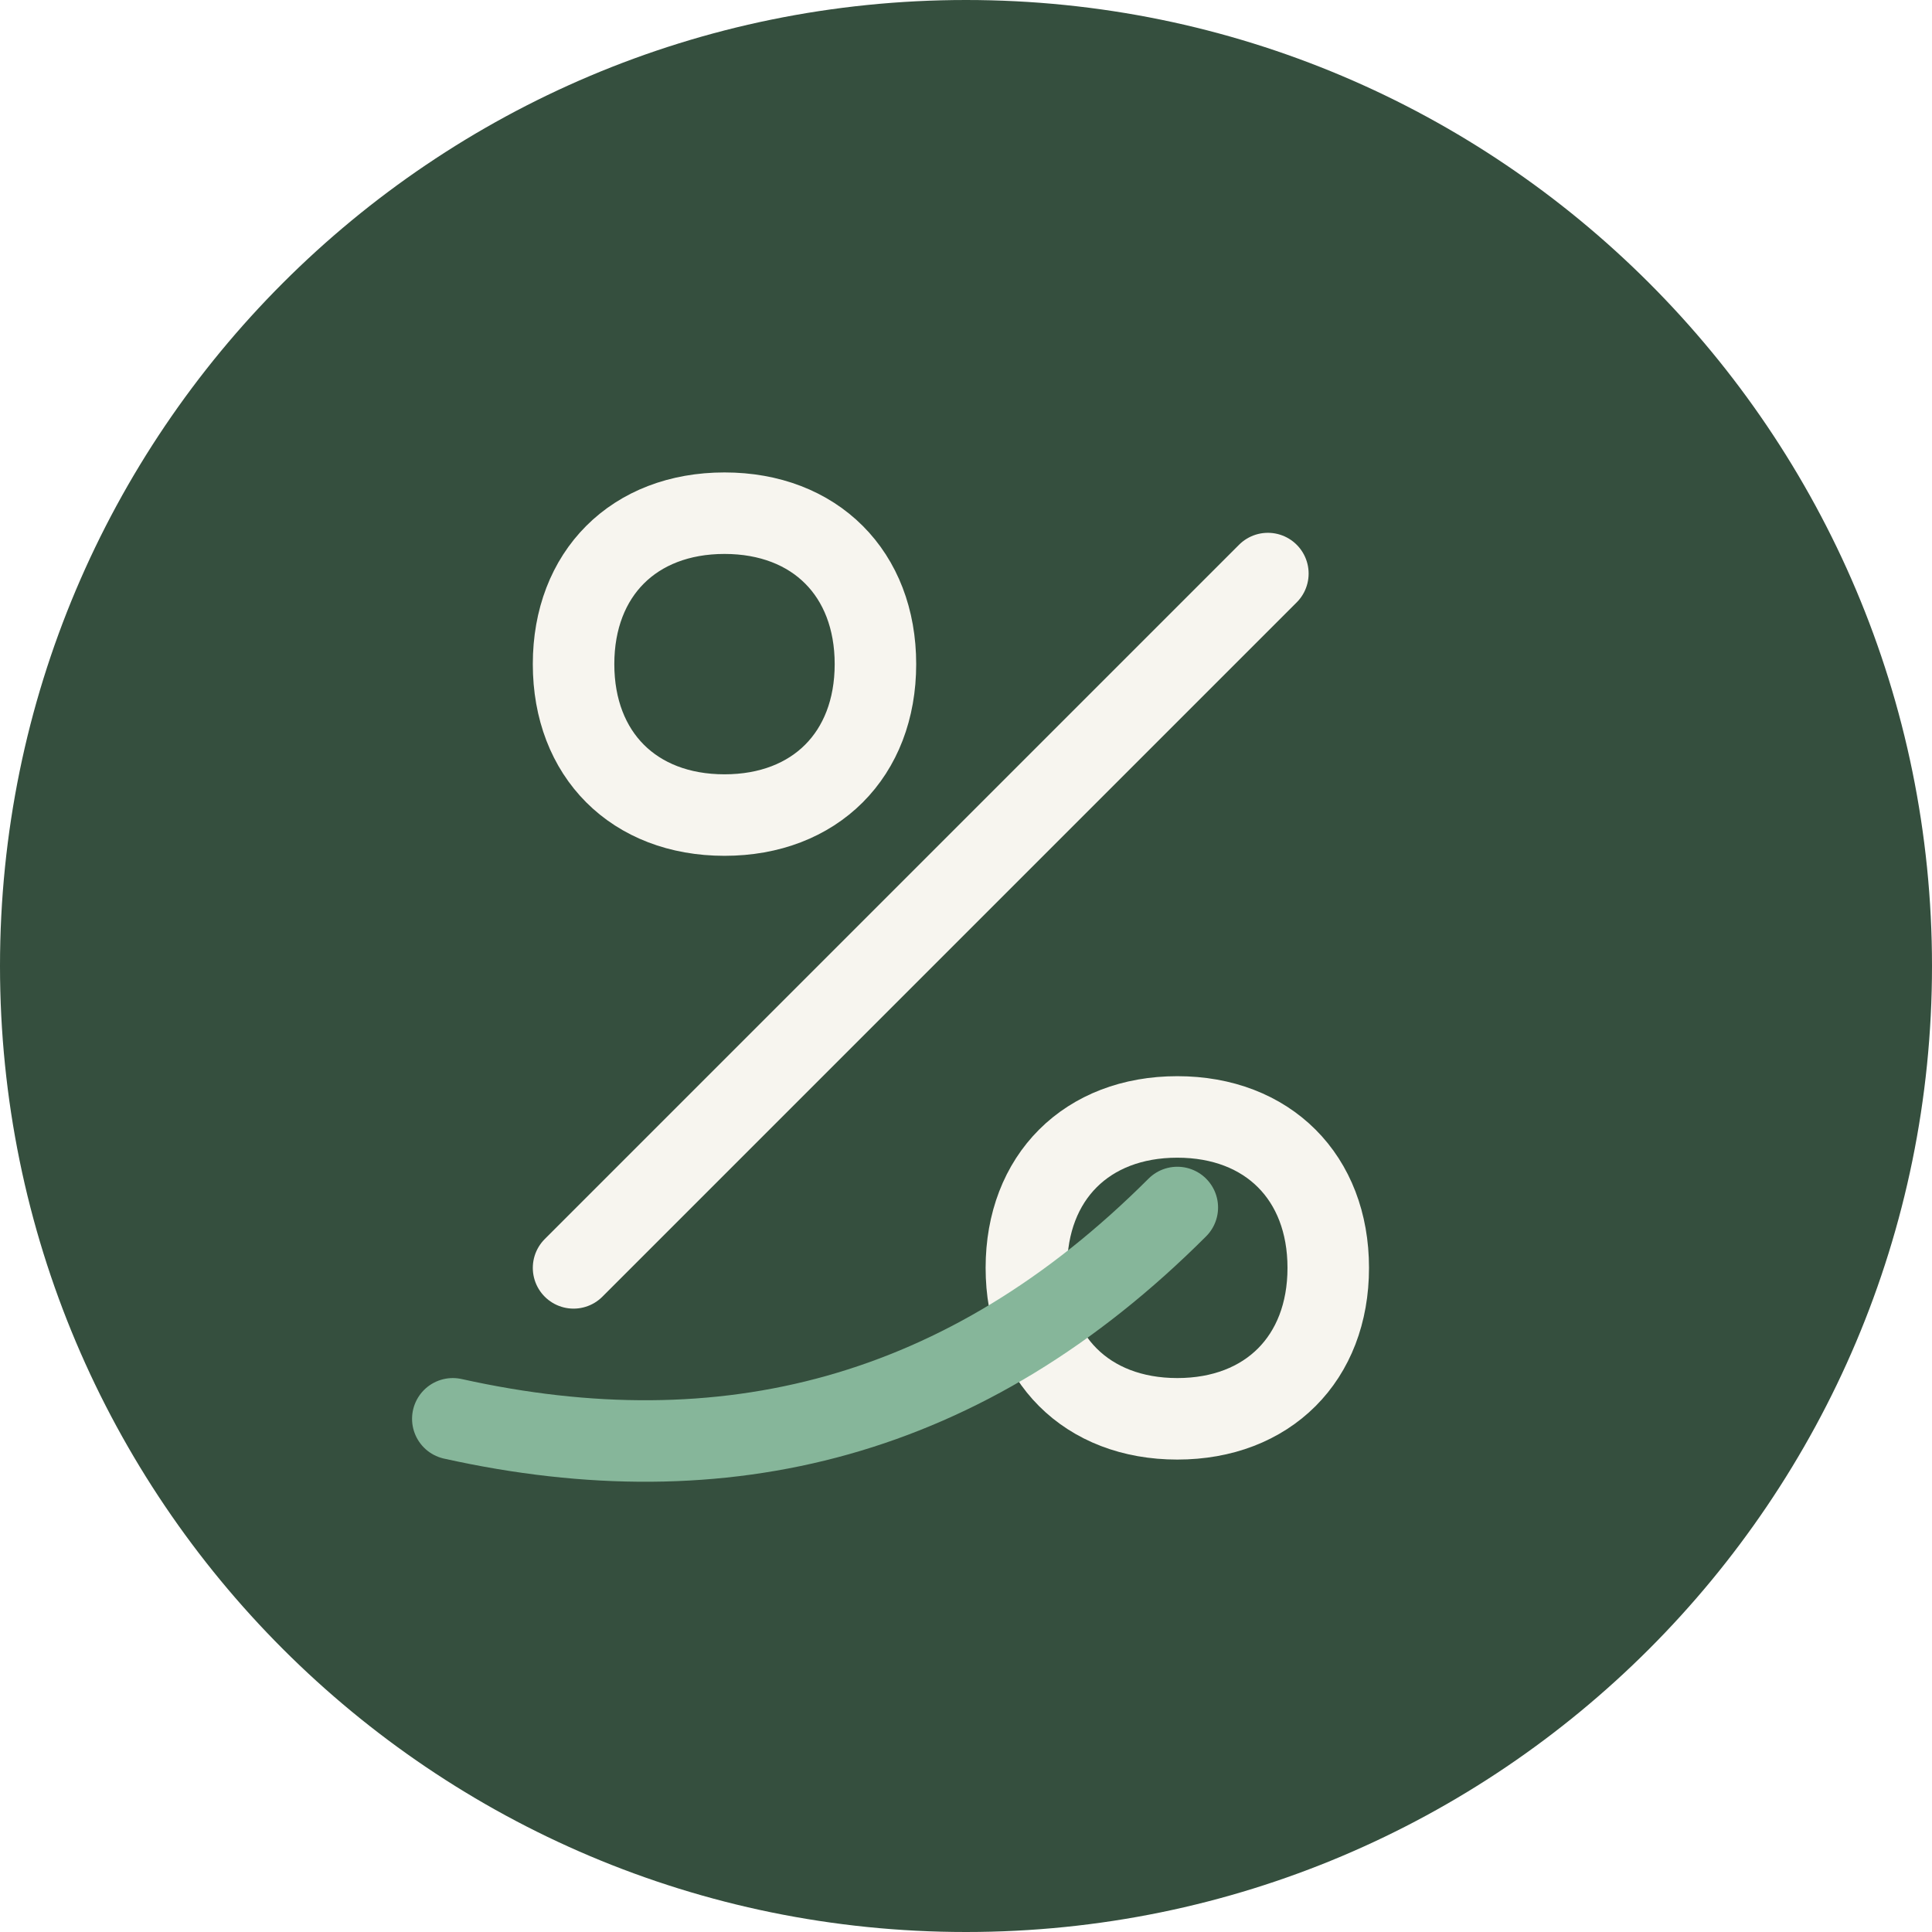
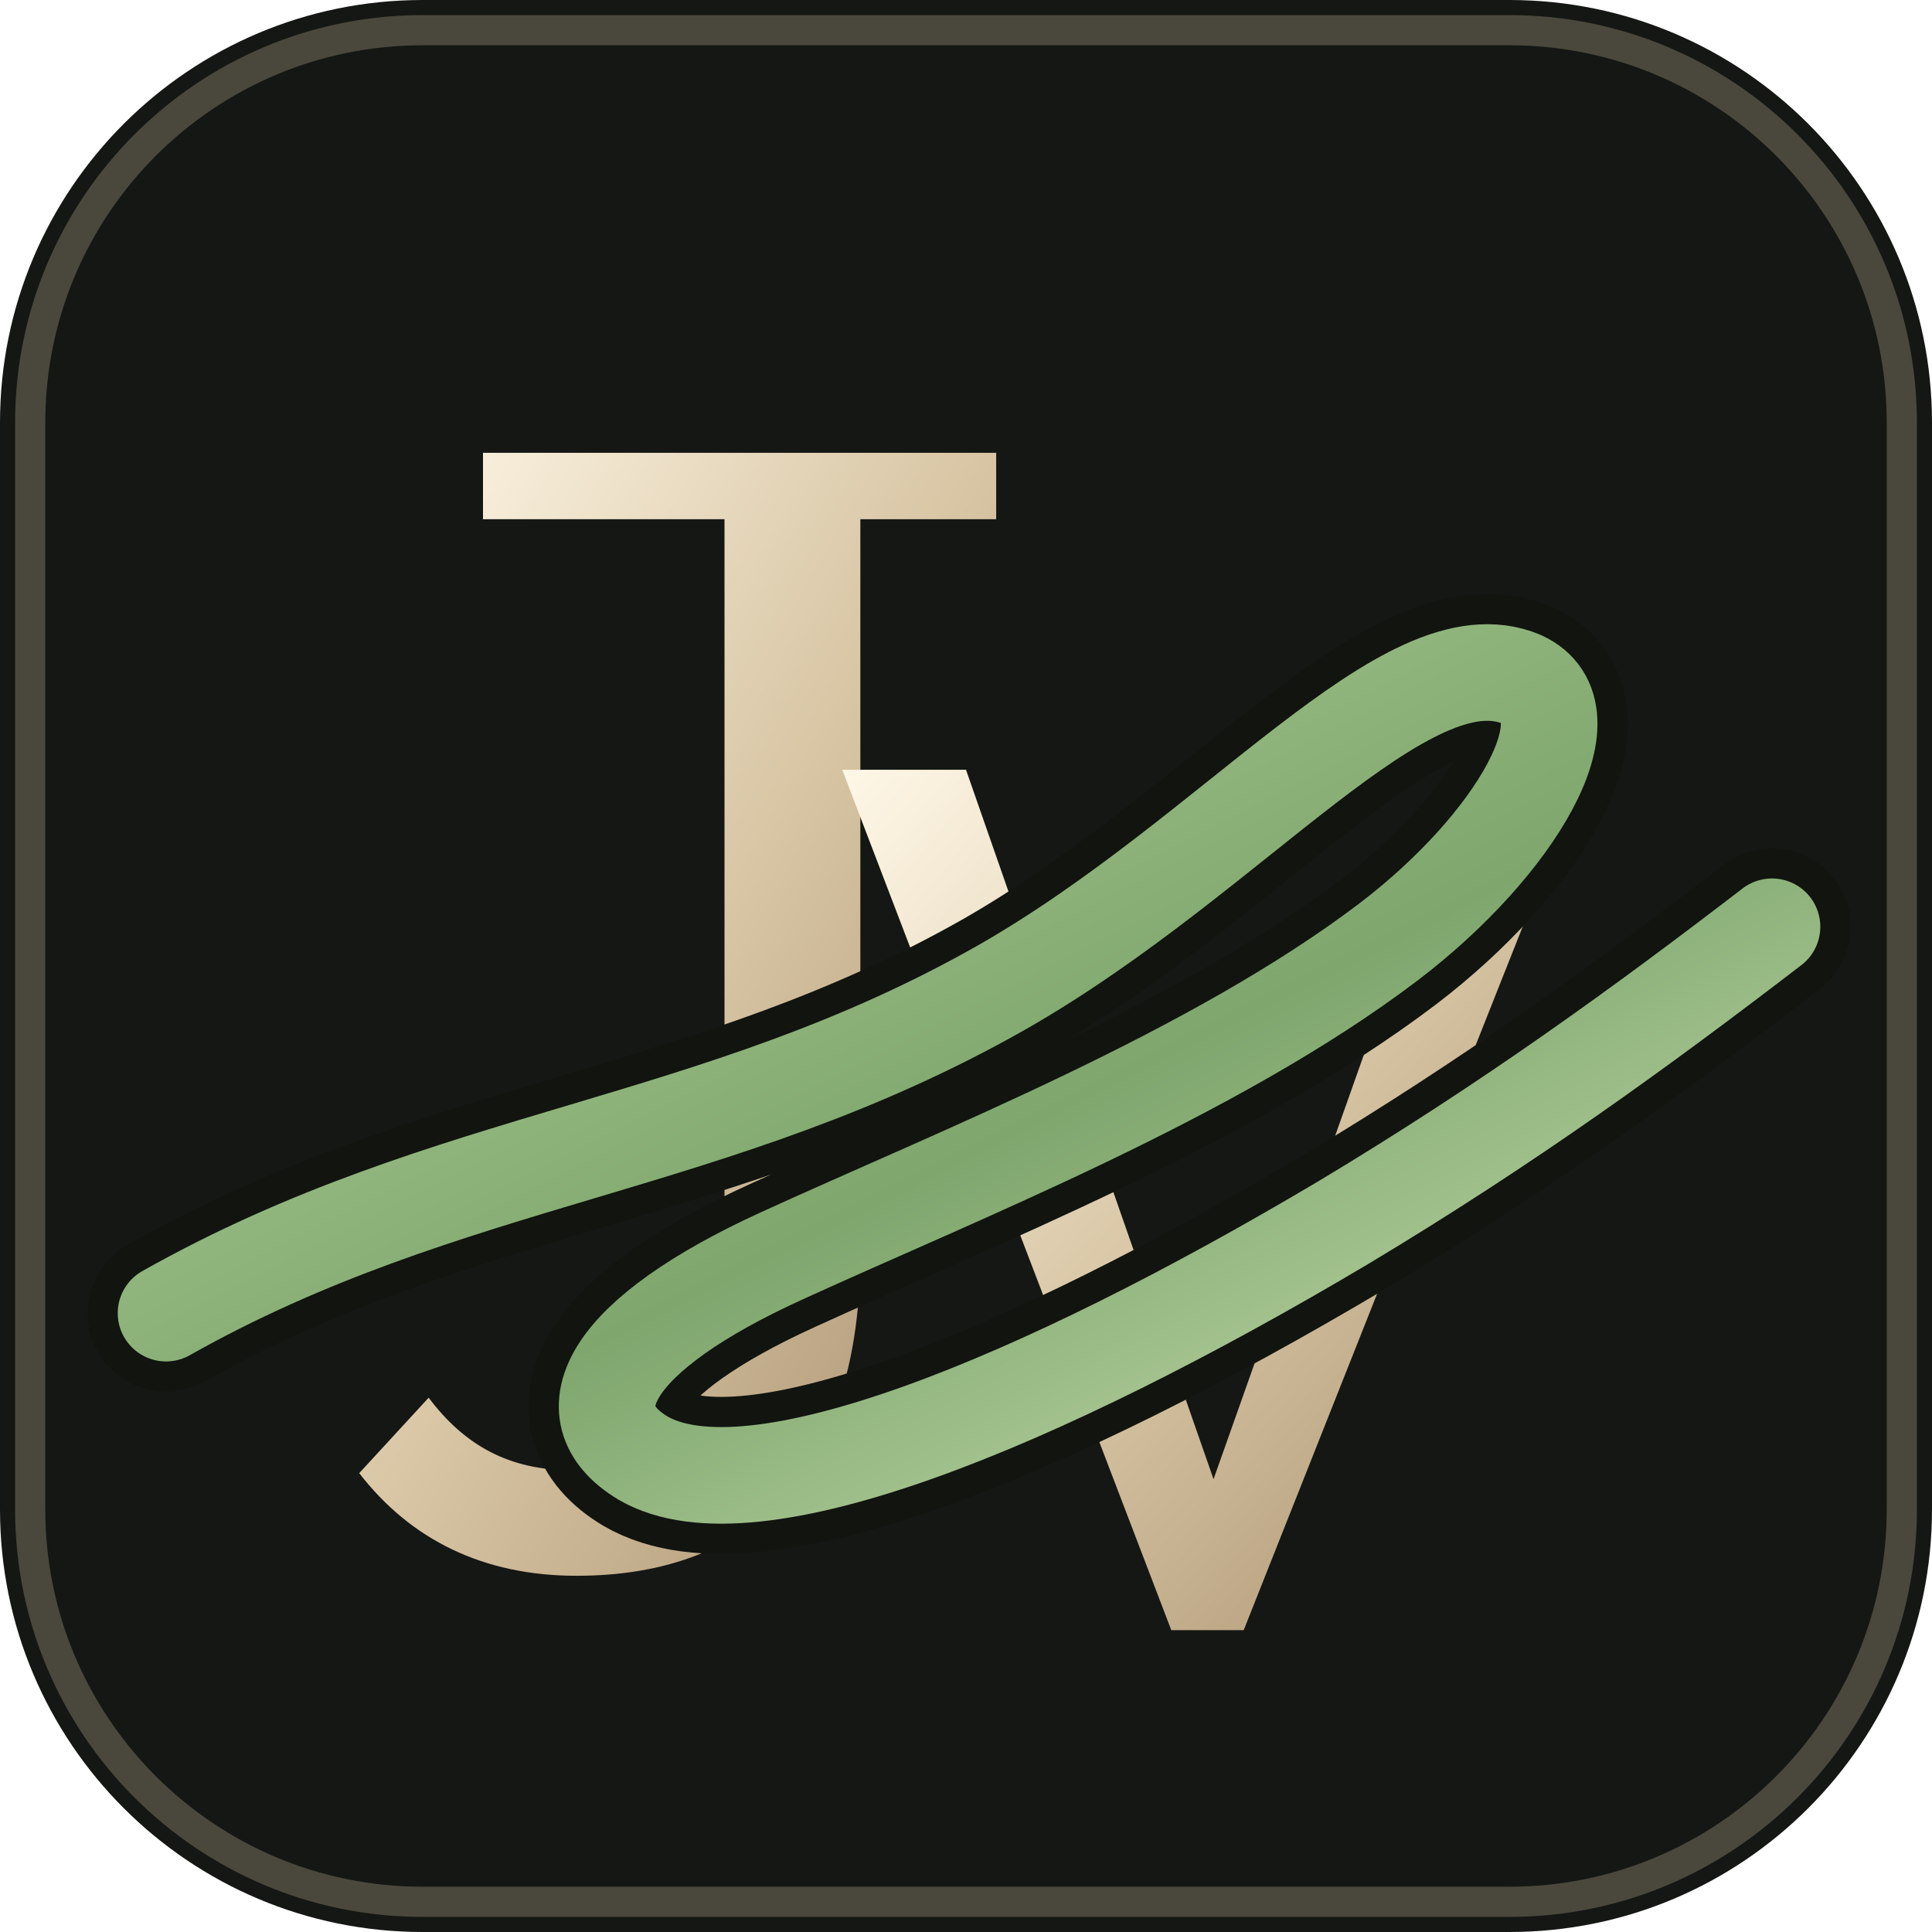
<svg xmlns="http://www.w3.org/2000/svg" viewBox="0 0 64 64">
-   <rect width="64" height="64" rx="32" fill="#354f3e" />
-   <path d="M19 42 42 19M19 22c0-3 2-5 5-5s5 2 5 5-2 5-5 5-5-2-5-5Zm15 20c0-3 2-5 5-5s5 2 5 5-2 5-5 5-5-2-5-5Z" fill="none" stroke="#f7f5ef" stroke-width="2.7" stroke-linecap="round" />
-   <path d="M15 47c9 2 17 0 24-7" fill="none" stroke="#86b69a" stroke-width="2.7" stroke-linecap="round" />
+   <defs>
+     <linearGradient id="gold" x1="0" y1="0" x2="1" y2="1">
+       <stop offset="0" stop-color="#fff8e8" />
+       <stop offset=".48" stop-color="#d9c7a6" />
+       <stop offset="1" stop-color="#a88f6d" />
+     </linearGradient>
+     <linearGradient id="green" x1="0" y1="0" x2="1" y2="1">
+       <stop offset="0" stop-color="#b4d39b" />
+       <stop offset=".55" stop-color="#7ea66d" />
+       <stop offset="1" stop-color="#d0e4b5" />
+     </linearGradient>
+   </defs>
+   <rect width="64" height="64" rx="14" fill="#151714" />
+   <rect x="1" y="1" width="62" height="62" rx="13" fill="none" stroke="#d5c4a5" stroke-opacity=".28" />
+   <path d="M16 15h17v2.2h-4.5v24.3c0 7-3.4 10.7-9.4 10.7-3.1 0-5.5-1.2-7.2-3.4l2.3-2.5c1.2 1.6 2.7 2.4 4.7 2.4 3.4 0 5.1-2.2 5.1-6.8V17.2H16z" fill="url(#gold)" />
+   <path d="M32 25.5 40.2 49l8.5-24h4L41.2 54h-2.4l-10.9-28.5z" fill="url(#gold)" />
+   <path d="M5.5 43.5c9.4-5.3 18.2-5.4 27.7-10.8 7.7-4.4 13.4-11.8 17.2-10.2 2.4 1.1-.2 5.5-4.4 8.7-5.8 4.4-14.2 7.7-20.1 10.4-5.7 2.6-7.1 5.2-4.6 6.7 3.6 2.1 13.1-1.8 23.2-7.8 5.5-3.3 9.9-6.5 14.2-9.8" fill="none" stroke="#11140f" stroke-width="5.2" stroke-linecap="round" stroke-linejoin="round" />
+   <path d="M5.5 43.5c9.4-5.3 18.2-5.4 27.7-10.8 7.7-4.4 13.4-11.8 17.2-10.2 2.4 1.1-.2 5.5-4.4 8.7-5.8 4.4-14.2 7.7-20.1 10.4-5.7 2.6-7.1 5.2-4.6 6.7 3.6 2.1 13.1-1.8 23.2-7.8 5.5-3.3 9.9-6.5 14.2-9.8" fill="none" stroke="url(#green)" stroke-width="3.2" stroke-linecap="round" stroke-linejoin="round" />
</svg>
